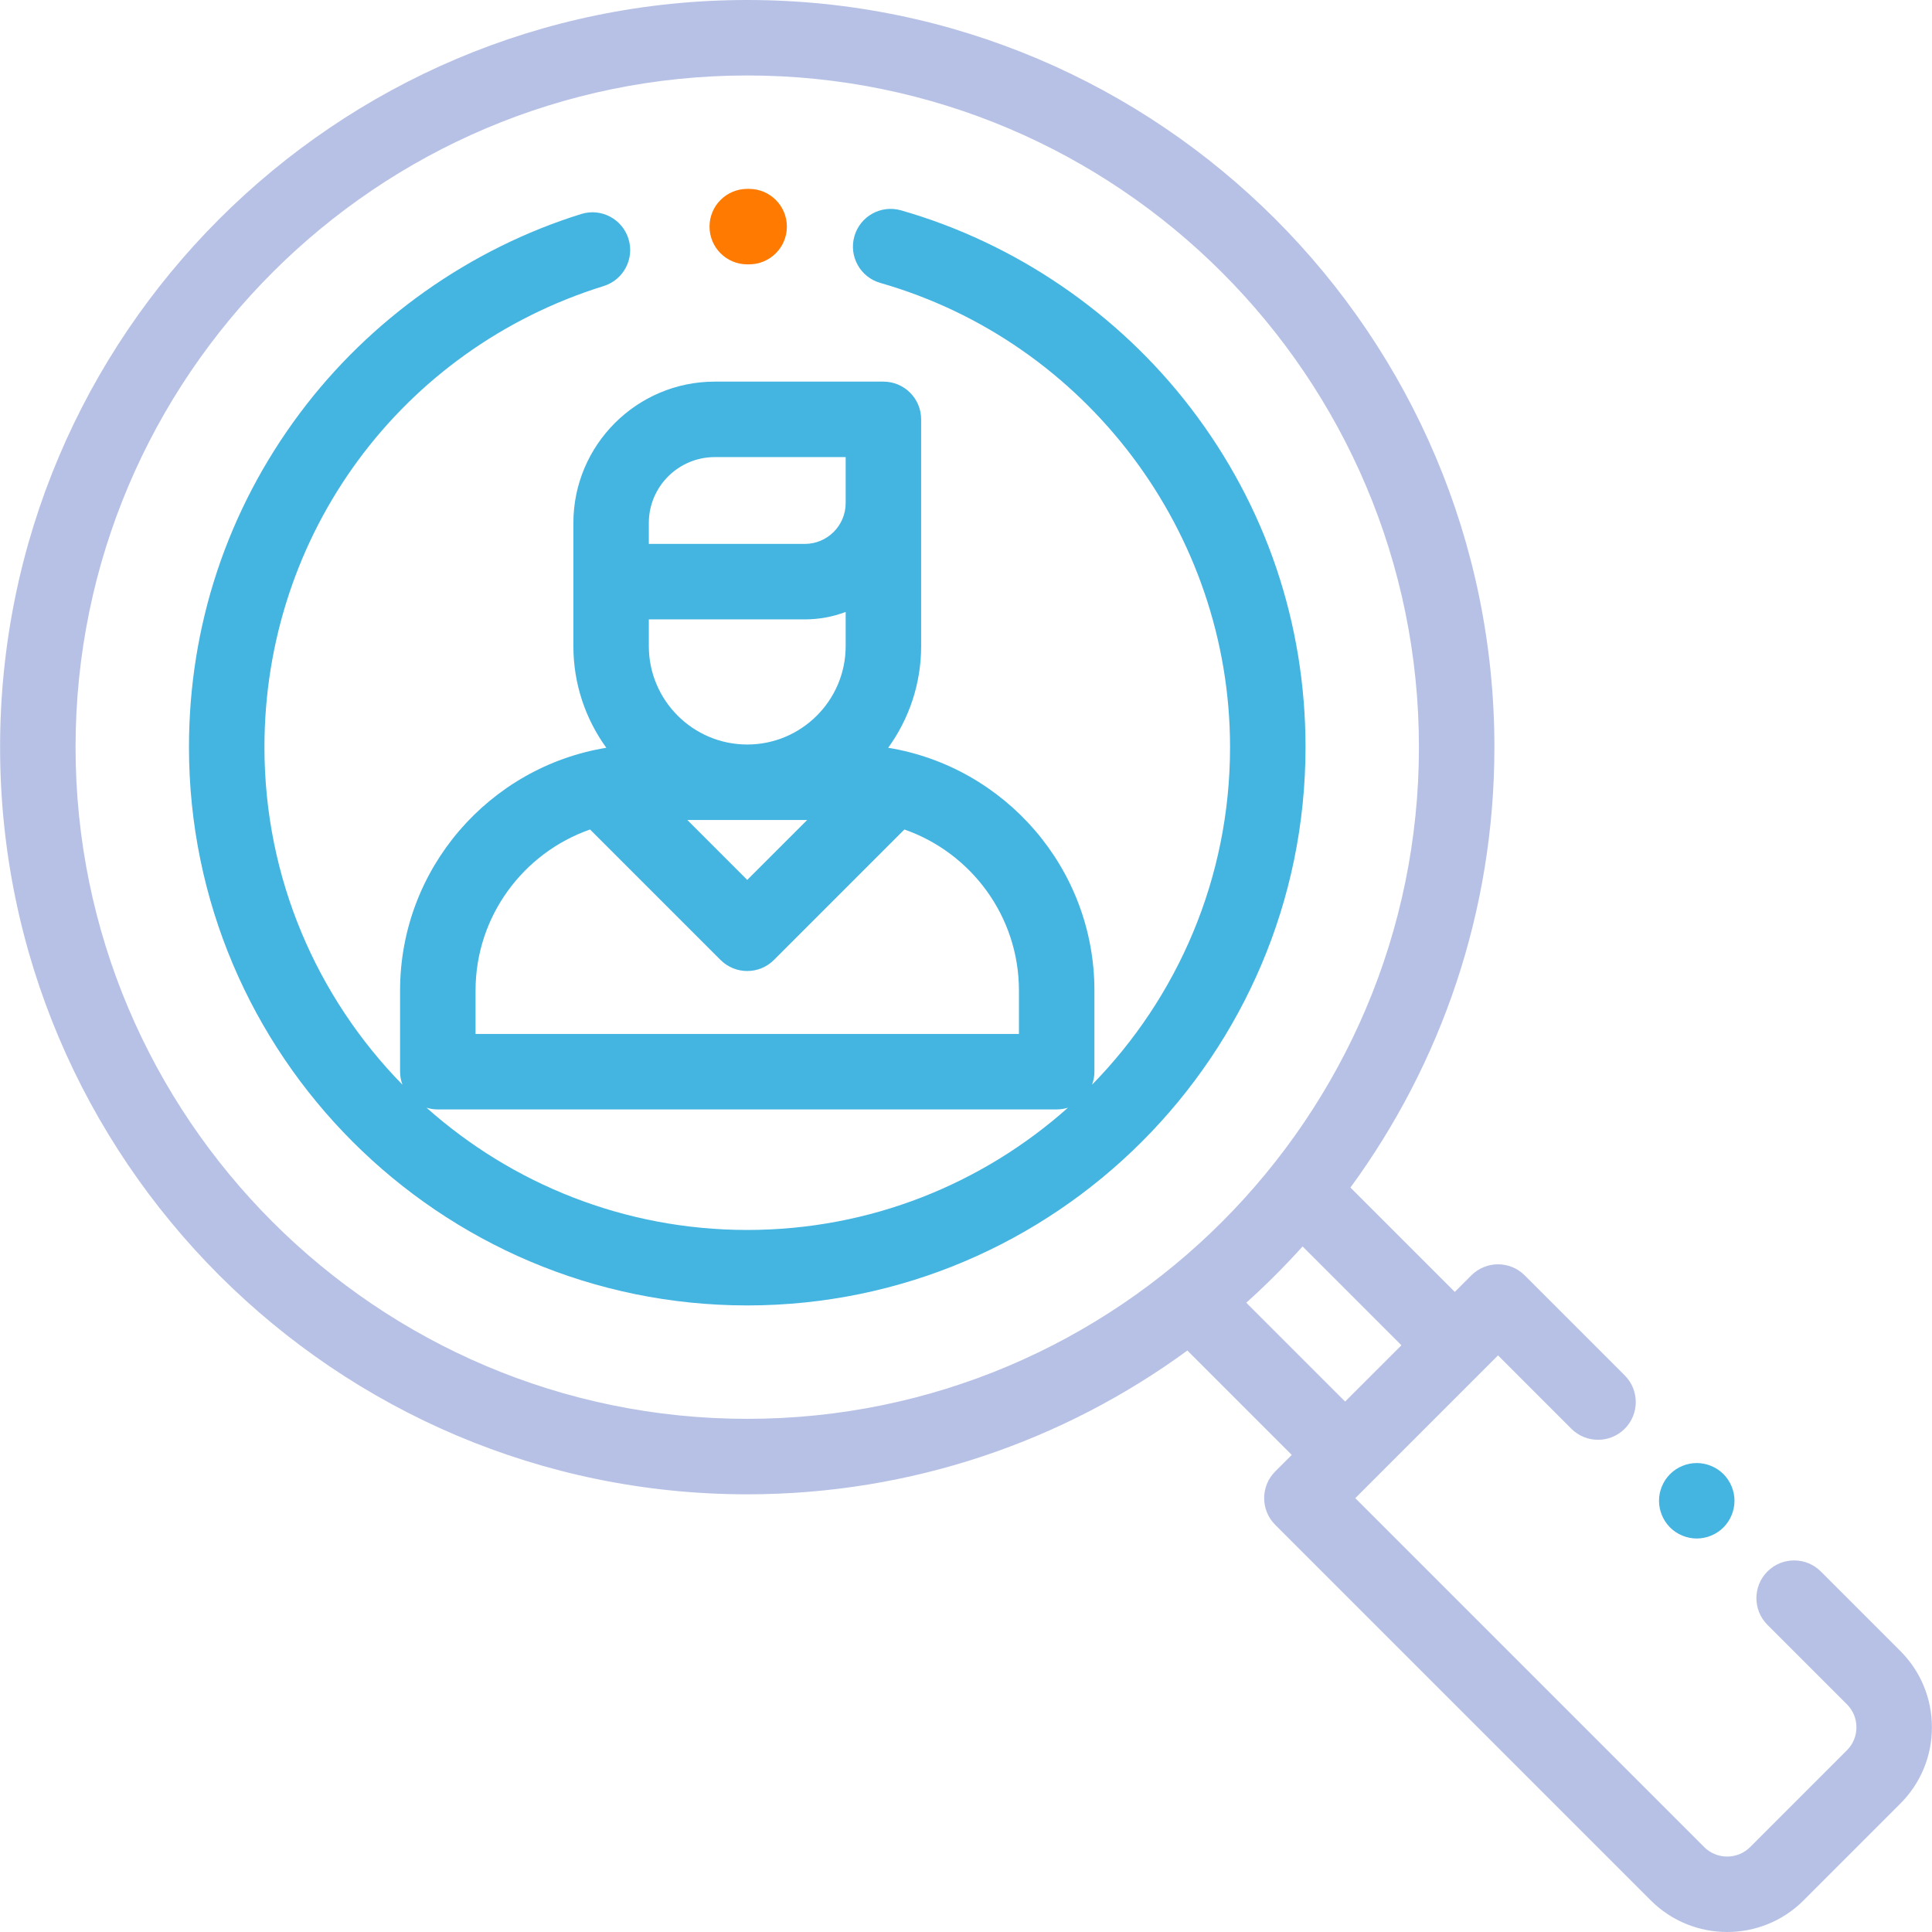
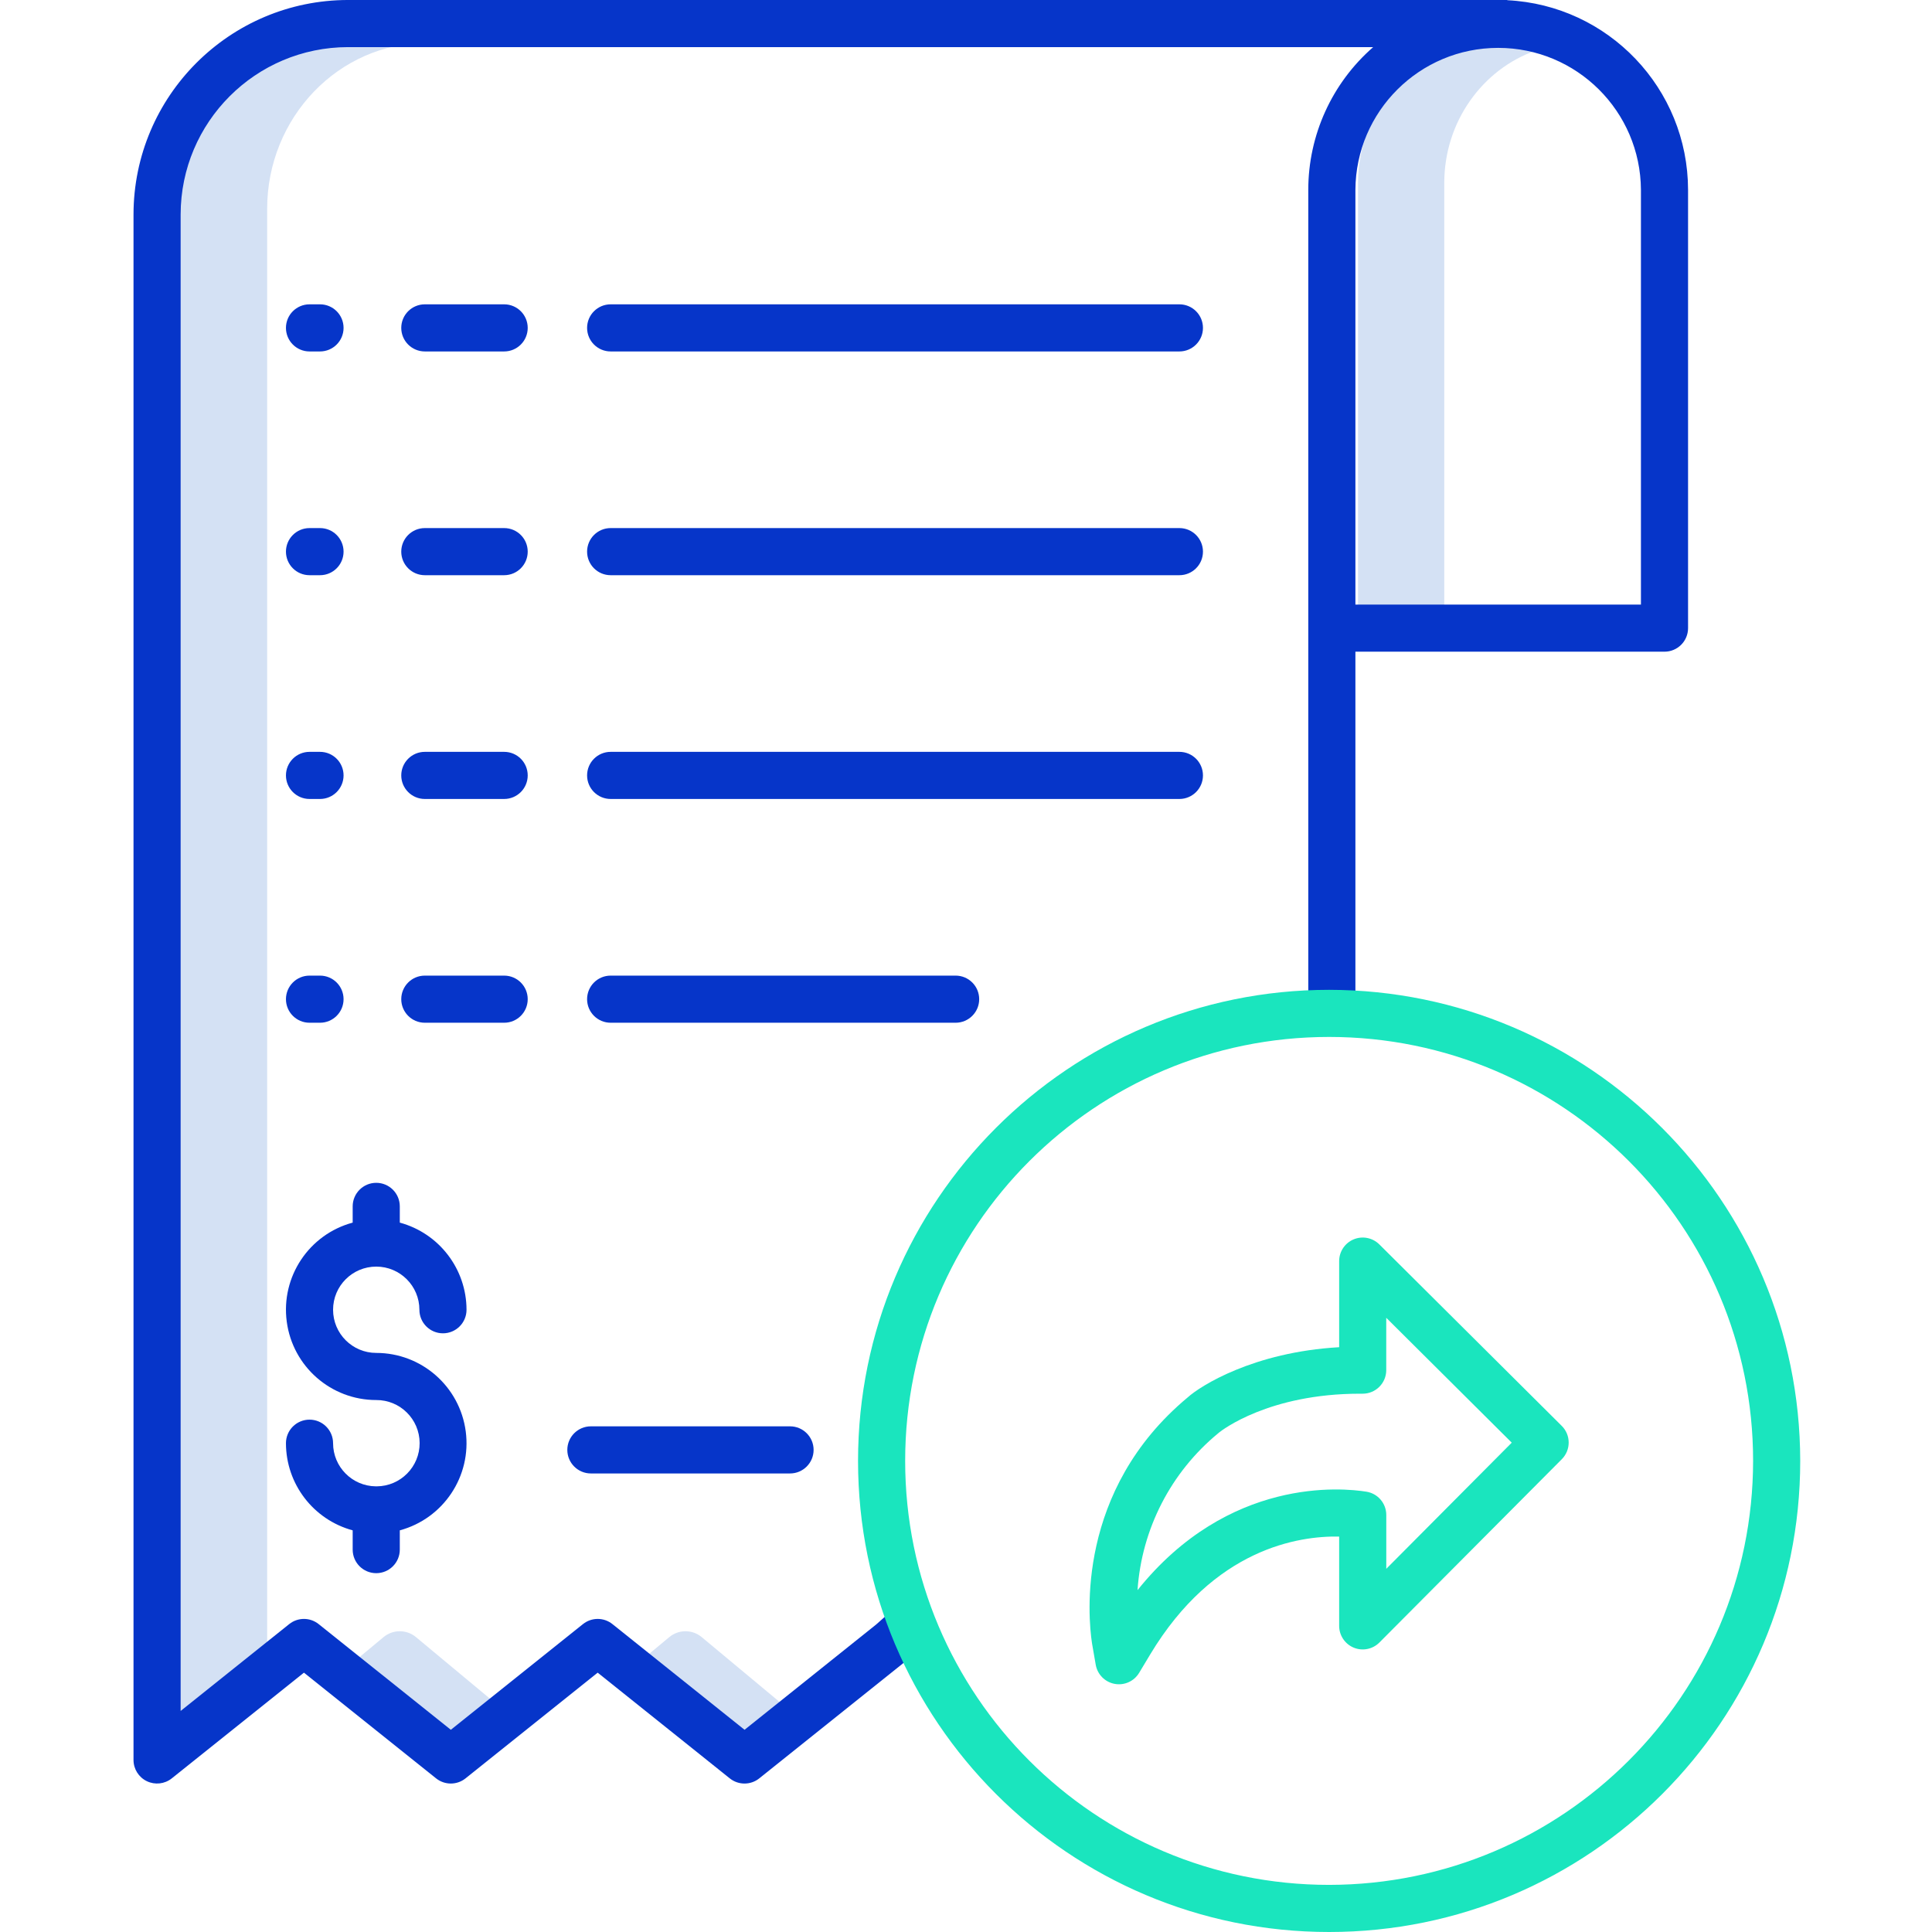
- <svg xmlns="http://www.w3.org/2000/svg" width="64px" height="64px" viewBox="0 0 64 64" version="1.1">
-   <defs />
-   <g id="Page-1" stroke="none" stroke-width="1" fill="none" fill-rule="evenodd">
-     <g id="Desktop-HD-ver.-2.4" transform="translate(-504, -3500)" fill-rule="nonzero">
-       <g id="Group-12-Copy-3" transform="translate(504, 3500)">
-         <g id="recruitment">
-           <path d="M57.091,48.831 C56.858,48.599 56.536,48.465 56.207,48.465 C55.878,48.465 55.556,48.599 55.323,48.831 C55.091,49.064 54.957,49.386 54.957,49.715 C54.957,50.044 55.091,50.366 55.323,50.599 C55.556,50.831 55.877,50.965 56.207,50.965 C56.536,50.965 56.858,50.831 57.091,50.599 C57.323,50.366 57.457,50.044 57.457,49.715 C57.457,49.386 57.323,49.064 57.091,48.831 Z" id="Shape" fill="#44B4E1" />
-           <path d="M62.949,54.689 L60.317,52.057 C59.829,51.569 59.037,51.569 58.549,52.057 C58.061,52.545 58.061,53.337 58.549,53.825 L61.181,56.457 C61.385,56.661 61.497,56.931 61.497,57.219 C61.497,57.507 61.385,57.778 61.181,57.981 L57.977,61.186 C57.556,61.606 56.873,61.606 56.453,61.186 L44.895,49.628 L49.624,44.899 L52.053,47.329 C52.541,47.817 53.333,47.817 53.821,47.329 C54.309,46.841 54.309,46.05 53.821,45.561 L50.508,42.248 C50.019,41.76 49.228,41.76 48.74,42.248 L48.192,42.796 L44.735,39.339 C47.732,35.245 49.504,30.201 49.504,24.751 C49.504,11.103 38.401,0 24.754,0 C11.106,0 0.003,11.103 0.003,24.751 C0.003,38.398 11.106,49.501 24.754,49.501 C30.2,49.501 35.241,47.731 39.333,44.738 L42.791,48.196 L42.243,48.744 C41.755,49.232 41.755,50.024 42.243,50.512 L54.685,62.954 C55.383,63.651 56.298,64 57.215,64 C58.131,64 59.047,63.651 59.745,62.954 L62.949,59.749 C63.625,59.073 63.997,58.175 63.997,57.219 C63.997,56.264 63.625,55.365 62.949,54.689 Z M24.753,47.001 C12.485,47.001 2.503,37.019 2.503,24.75 C2.503,12.481 12.485,2.5 24.753,2.5 C37.022,2.5 47.004,12.482 47.004,24.75 C47.004,37.02 37.022,47.001 24.753,47.001 Z M41.285,43.154 C41.939,42.566 42.561,41.944 43.15,41.29 L46.424,44.564 L44.559,46.428 L41.285,43.154 Z" id="Shape" fill="#B6C1E5" />
-           <path d="M24.82,6.257 L24.754,6.257 C24.063,6.257 23.504,6.817 23.504,7.507 C23.504,8.197 24.063,8.757 24.753,8.757 L24.812,8.757 C25.505,8.757 26.064,8.2 26.066,7.511 C26.068,6.821 25.51,6.259 24.82,6.257 Z" id="Shape" fill="#FF7A00" />
-           <path d="M39.448,13.521 C37.043,10.378 33.634,8.051 29.848,6.968 C29.184,6.778 28.492,7.163 28.303,7.826 C28.113,8.49 28.497,9.182 29.161,9.372 C35.983,11.323 40.747,17.647 40.747,24.75 C40.747,29.099 39.002,33.047 36.175,35.933 C36.225,35.798 36.254,35.653 36.254,35.501 L36.254,32.814 C36.254,28.769 33.291,25.404 29.422,24.771 C30.108,23.823 30.514,22.66 30.514,21.403 L30.514,13.892 C30.514,13.201 29.954,12.642 29.264,12.642 L23.677,12.642 C21.095,12.642 18.994,14.742 18.994,17.325 L18.994,21.403 C18.994,22.66 19.399,23.823 20.085,24.771 C16.216,25.404 13.253,28.769 13.253,32.814 L13.253,35.501 C13.253,35.653 13.282,35.798 13.332,35.933 C10.506,33.047 8.76,29.099 8.76,24.751 C8.76,17.705 13.276,11.567 19.997,9.476 C20.656,9.271 21.024,8.57 20.819,7.911 C20.614,7.252 19.914,6.884 19.255,7.089 C15.568,8.236 12.258,10.578 9.935,13.685 C7.531,16.9 6.26,20.726 6.26,24.751 C6.26,34.948 14.556,43.244 24.753,43.244 C34.951,43.244 43.247,34.948 43.247,24.751 C43.247,20.651 41.933,16.768 39.448,13.521 Z M24.754,24.663 C22.956,24.663 21.493,23.201 21.493,21.403 L21.493,20.518 L26.66,20.518 C27.136,20.518 27.592,20.43 28.014,20.272 L28.014,21.403 C28.014,23.201 26.551,24.663 24.754,24.663 Z M26.739,27.163 L24.753,29.148 L22.768,27.163 L26.739,27.163 Z M21.493,17.325 C21.493,16.121 22.473,15.142 23.677,15.142 L28.014,15.142 L28.014,16.664 C28.014,17.411 27.406,18.018 26.66,18.018 L21.493,18.018 L21.493,17.325 Z M15.753,32.814 L15.753,32.814 C15.753,30.349 17.341,28.248 19.547,27.478 L23.869,31.8 C24.114,32.044 24.433,32.166 24.753,32.166 C25.073,32.166 25.393,32.044 25.637,31.8 L29.959,27.478 C32.166,28.248 33.754,30.349 33.754,32.814 L33.754,34.251 L15.753,34.251 L15.753,32.814 Z M24.753,40.744 C20.679,40.744 16.956,39.211 14.129,36.694 C14.247,36.731 14.373,36.751 14.503,36.751 L35.004,36.751 C35.134,36.751 35.26,36.731 35.378,36.694 C32.551,39.212 28.828,40.744 24.753,40.744 Z" id="Shape" fill="#44B4E1" />
-         </g>
-       </g>
-     </g>
+ <svg xmlns="http://www.w3.org/2000/svg" height="492pt" viewBox="-33 0 491 492" width="492pt">
+   <path d="m357.535 12.891c-3.527-1.25-7.238-1.891-10.98-1.891-18.871 0-34.223 15.973-34.223 35.609v108.027h21.961v-108.027c0-15.641 9.742-28.945 23.242-33.719zm0 0" fill="#d4e1f4" />
+   <path d="m72.457 416.926c-2.402-2.023-5.91-2.023-8.309 0l-6.934 5.766 25.301 21.055 11.086-9.227zm0 0" fill="#d4e1f4" />
+   <path d="m34.531 53.223c0-23.32 18.234-42.297 40.652-42.297h-22.176c-22.414 0-40.652 18.973-40.652 42.297v383.977l22.176-18.453zm0 0" fill="#d4e1f4" />
+   <path d="m145.219 416.926c-2.398-2.023-5.91-2.023-8.309 0l-6.934 5.77 25.293 21.051 11.086-9.227zm0 0" fill="#d4e1f4" />
+   <g fill="#0635c9">
+     <path d="m152.348 452.879c2.191 1.754 5.309 1.754 7.5 0l37.398-29.918c.082-.066.16-.133.234-.199l5.32-4.723-7.965-8.973-5.203 4.617-33.527 26.824-33.645-26.918c-2.191-1.754-5.309-1.754-7.5 0l-33.648 26.918-33.664-26.918c-2.191-1.754-5.305-1.754-7.5 0l-27.648 22.121v-381.086c.027-23.531 19.094-42.598 42.625-42.625h261.066c-10.504 9.164-16.527 22.418-16.527 36.355v210.938h12v-93.336h78.715c3.312 0 6-2.684 6-6v-111.602c-.031-25.793-20.277-47.031-46.039-48.301v-.055h-295.215c-30.152.035-54.59 24.473-54.625 54.625v393.566c0 2.309 1.32 4.41 3.402 5.41 2.078.996 4.543.719 6.344-.723l33.656-26.918 33.652 26.918c2.191 1.754 5.309 1.754 7.5 0l33.648-26.918zm232.031-404.523v105.602h-72.715v-105.602c.105-20.004 16.352-36.164 36.355-36.164 20.008 0 36.254 16.16 36.359 36.164zm0 0" />
+     <path d="m45.32 203.465h2.672c3.316 0 6-2.688 6-6s-2.684-6-6-6h-2.672c-3.312 0-6 2.688-6 6s2.688 6 6 6zm0 0" />
+     <path d="m94.887 191.465h-20.203c-3.312 0-6 2.688-6 6s2.688 6 6 6h20.203c3.316 0 6-2.688 6-6s-2.684-6-6-6zm0 0" />
+     <path d="m272.844 197.465c0-3.312-2.688-6-6-6h-144.836c-3.316 0-6 2.688-6 6s2.684 6 6 6h144.836c3.312 0 6-2.688 6-6zm0 0" />
+     <path d="m45.32 146.48h2.672c3.316 0 6-2.688 6-6s-2.684-6-6-6h-2.672c-3.312 0-6 2.688-6 6s2.688 6 6 6zm0 0" />
+     <path d="m94.887 134.48h-20.203c-3.312 0-6 2.688-6 6s2.688 6 6 6h20.203c3.316 0 6-2.688 6-6s-2.684-6-6-6zm0 0" />
+     <path d="m266.844 134.48h-144.836c-3.316 0-6 2.688-6 6s2.684 6 6 6h144.836c3.312 0 6-2.688 6-6s-2.688-6-6-6zm0 0" />
+     <path d="m45.32 89.5h2.672c3.316 0 6-2.688 6-6s-2.684-6-6-6h-2.672c-3.312 0-6 2.688-6 6s2.688 6 6 6zm0 0" />
+     <path d="m94.887 77.5h-20.203c-3.312 0-6 2.688-6 6s2.688 6 6 6h20.203c3.316 0 6-2.688 6-6s-2.684-6-6-6zm0 0" />
+     <path d="m266.844 77.5h-144.836c-3.316 0-6 2.688-6 6s2.684 6 6 6h144.836c3.312 0 6-2.688 6-6s-2.688-6-6-6zm0 0" />
+     <path d="m45.32 260.449h2.672c3.316 0 6-2.688 6-6 0-3.316-2.684-6-6-6h-2.672c-3.312 0-6 2.684-6 6 0 3.312 2.688 6 6 6zm0 0" />
+     <path d="m100.887 254.449c0-3.316-2.684-6-6-6h-20.203c-3.312 0-6 2.684-6 6 0 3.312 2.688 6 6 6h20.203c3.316 0 6-2.688 6-6zm0 0" />
+     <path d="m215.859 254.449c0-3.316-2.688-6-6-6h-87.852c-3.316 0-6 2.684-6 6 0 3.312 2.684 6 6 6h87.852c3.312 0 6-2.688 6-6zm0 0" />
+     <path d="m62.312 322.551c6.07.004 10.988 4.922 10.992 10.988 0 3.316 2.688 6 6 6s6-2.684 6-6c-.016-10.379-6.973-19.469-16.992-22.191v-4.133c0-3.316-2.684-6-6-6-3.312 0-6 2.684-6 6v4.133c-11.129 3.008-18.309 13.793-16.789 25.219 1.516 11.43 11.262 19.965 22.789 19.965 6.07-.035 11.016 4.859 11.051 10.926.031 6.07-4.859 11.016-10.93 11.051-.039 0-.078-.008-.121-.008-.039 0-.078 0-.121.008-6.02-.07-10.863-4.965-10.871-10.984 0-3.316-2.688-6-6-6s-6 2.684-6 6c.012 10.379 6.973 19.469 16.992 22.191v4.906c0 3.316 2.684 6 6 6 3.312 0 6-2.684 6-6v-4.906c11.125-3.008 18.305-13.793 16.789-25.219-1.52-11.43-11.262-19.965-22.789-19.965-6.07 0-10.992-4.922-10.992-10.992 0-6.07 4.922-10.988 10.992-10.988zm0 0" />
+     <path d="m116.973 363.227c-3.312 0-6 2.688-6 6s2.688 6 6 6h50.719c3.312 0 6-2.688 6-6s-2.688-6-6-6zm0 0" />
  </g>
+   <path d="m304.973 252.066c-66.254 0-119.965 53.711-119.965 119.965 0 66.258 53.711 119.969 119.965 119.969 66.258 0 119.969-53.711 119.969-119.969-.074-66.223-53.742-119.891-119.969-119.965zm0 227.934c-59.629 0-107.965-48.34-107.965-107.969 0-59.625 48.336-107.965 107.965-107.965s107.969 48.34 107.969 107.965c-.07 59.602-48.367 107.902-107.969 107.969zm0 0" fill="#1ae5be" />
+   <path d="m317.758 316.898c-1.719-1.707-4.297-2.215-6.535-1.285-2.238.93-3.695 3.117-3.695 5.539v21.926c-21.84 1.242-35.383 9.883-38.57 12.781-28.508 23.711-25.348 56.047-24.391 62.469.008.082.023.164.039.25l.93 5.367c.434 2.469 2.352 4.41 4.816 4.867 2.465.461 4.953-.664 6.242-2.812l2.801-4.664c16.27-27.059 37.855-30.23 48.133-30.035v22.742c0 2.43 1.469 4.617 3.711 5.547 2.246.926 4.832.406 6.543-1.316l46.449-46.68c2.336-2.348 2.328-6.148-.023-8.484zm1.77 82.613v-13.711c0-2.945-2.137-5.457-5.047-5.926-6.082-.98-35.113-3.852-58.301 25.07 1.059-15.586 8.5-30.043 20.562-39.965.066-.051.125-.109.191-.164.688-.555 12.645-9.898 35.887-9.898h.699c3.312 0 6-2.688 6-6v-13.332l31.961 31.801zm0 0" fill="#1ae5be" />
</svg>
